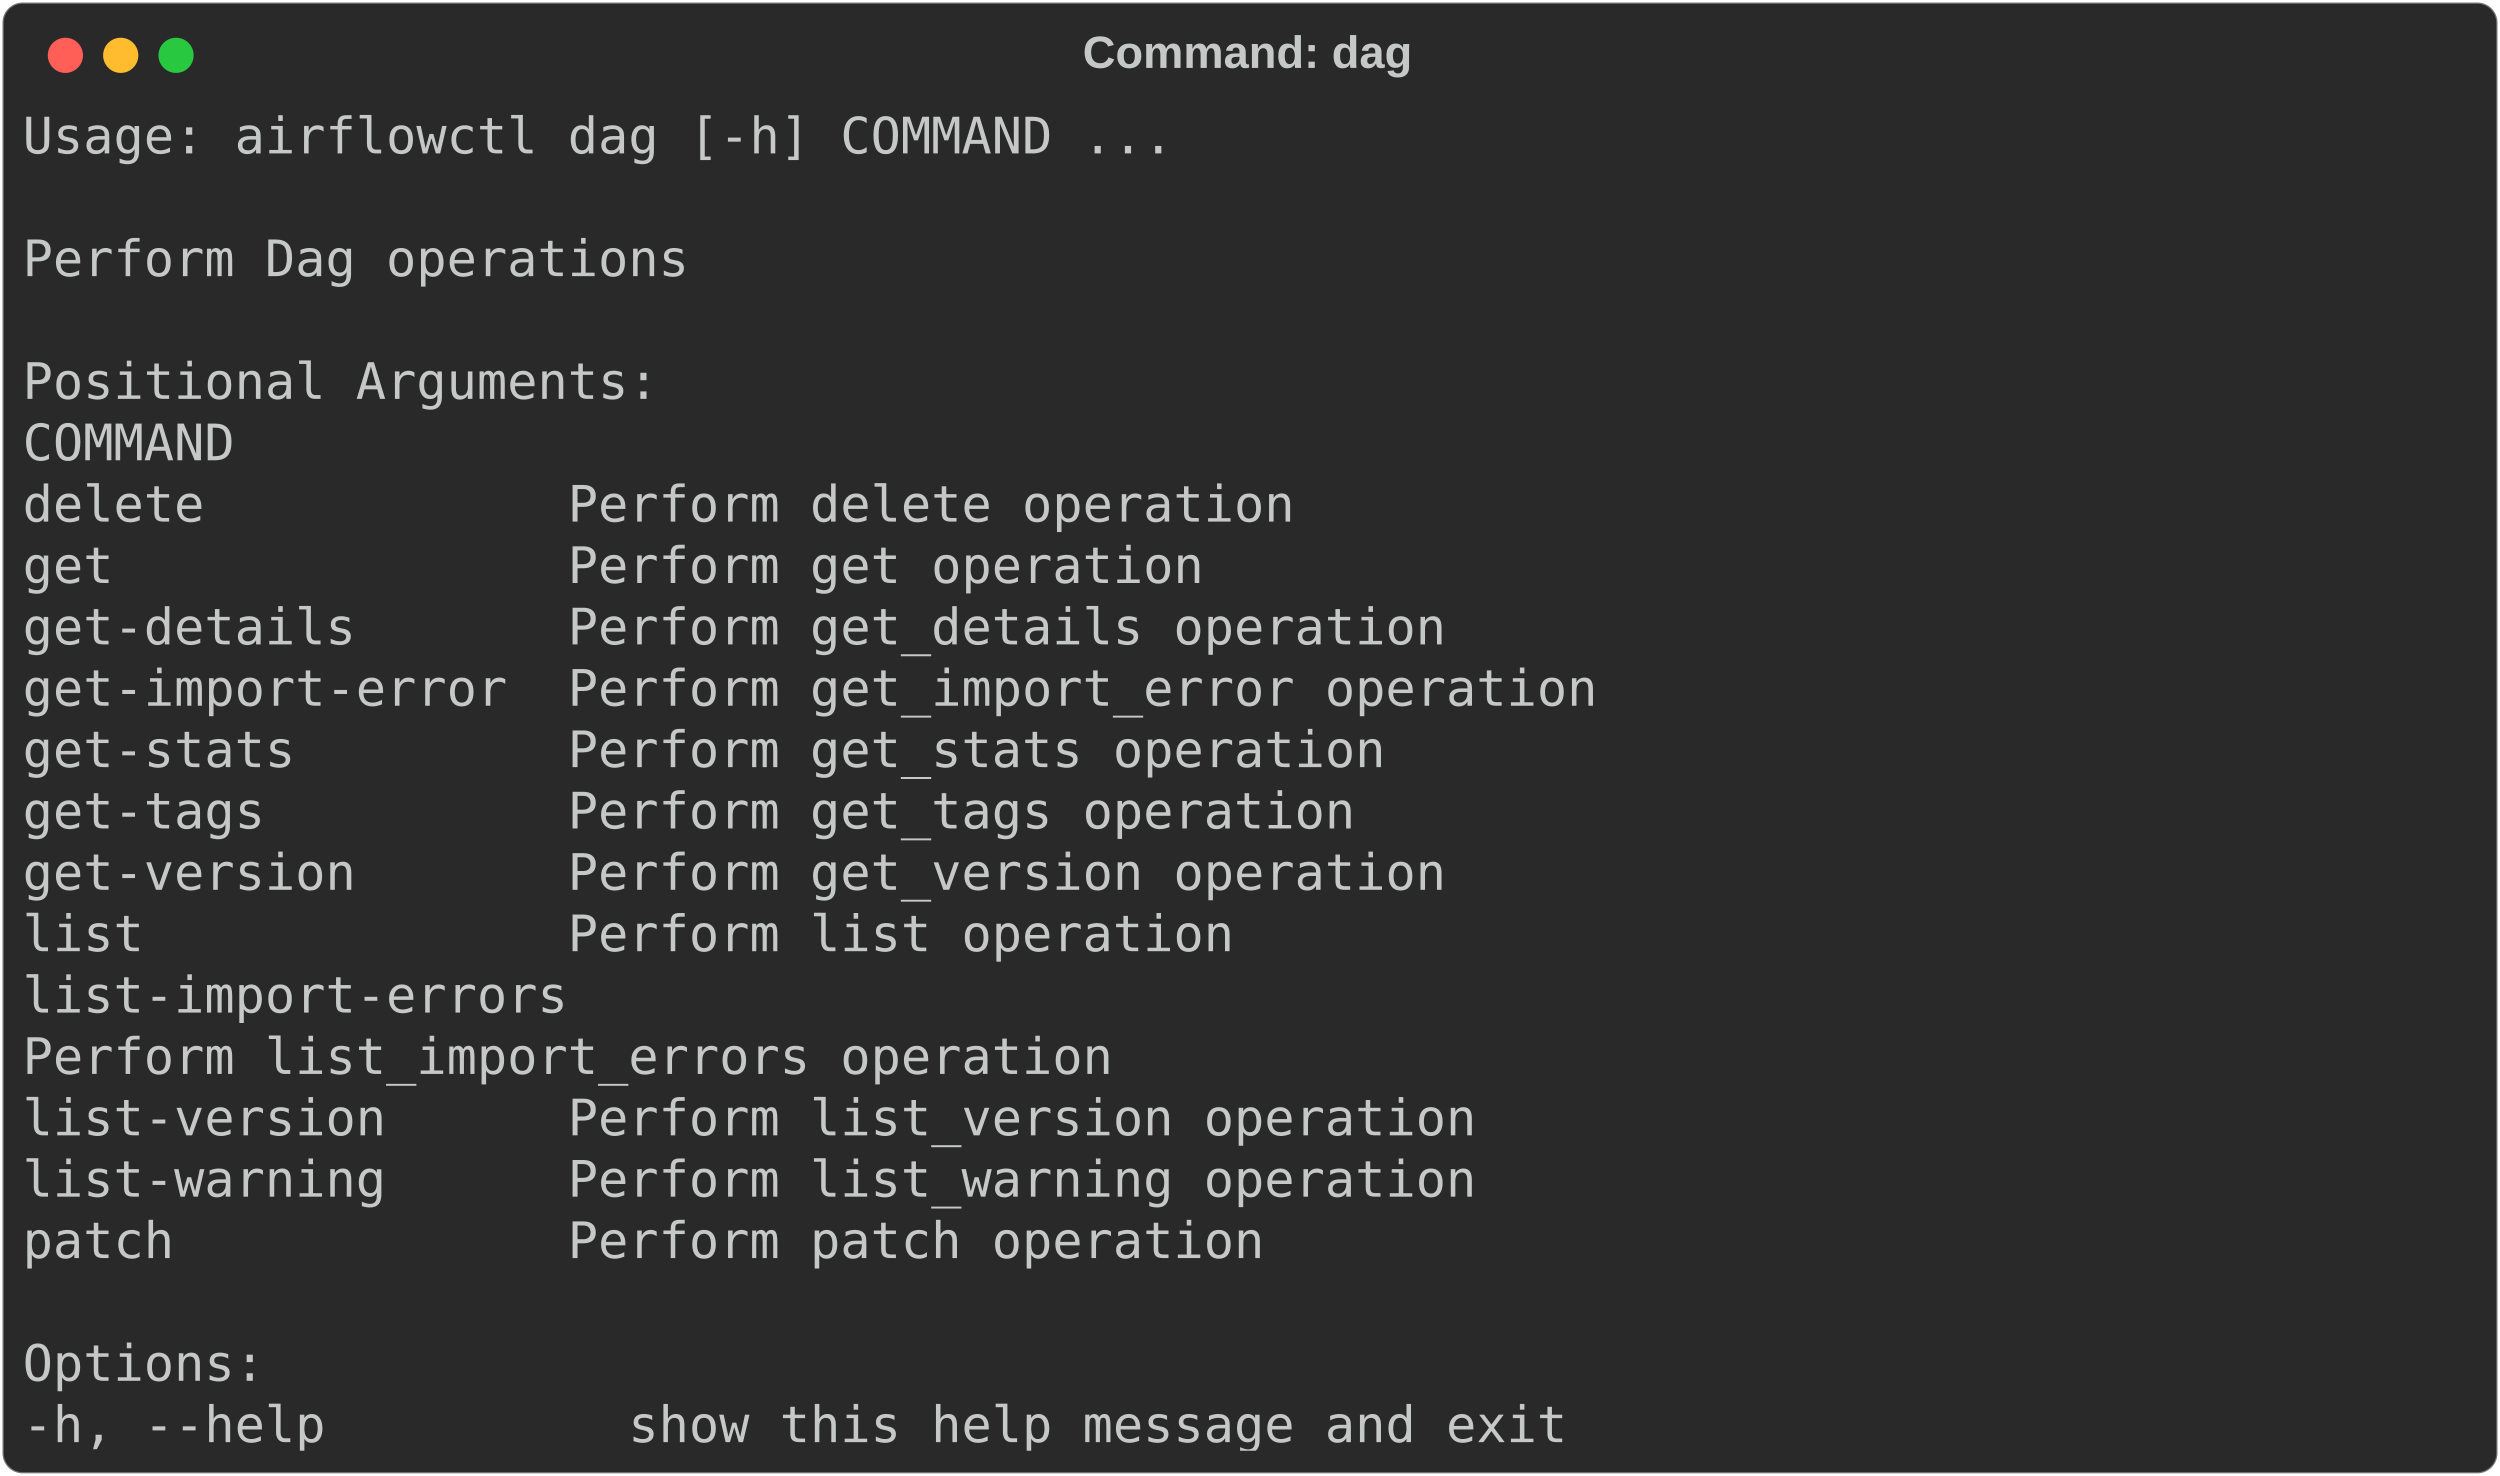
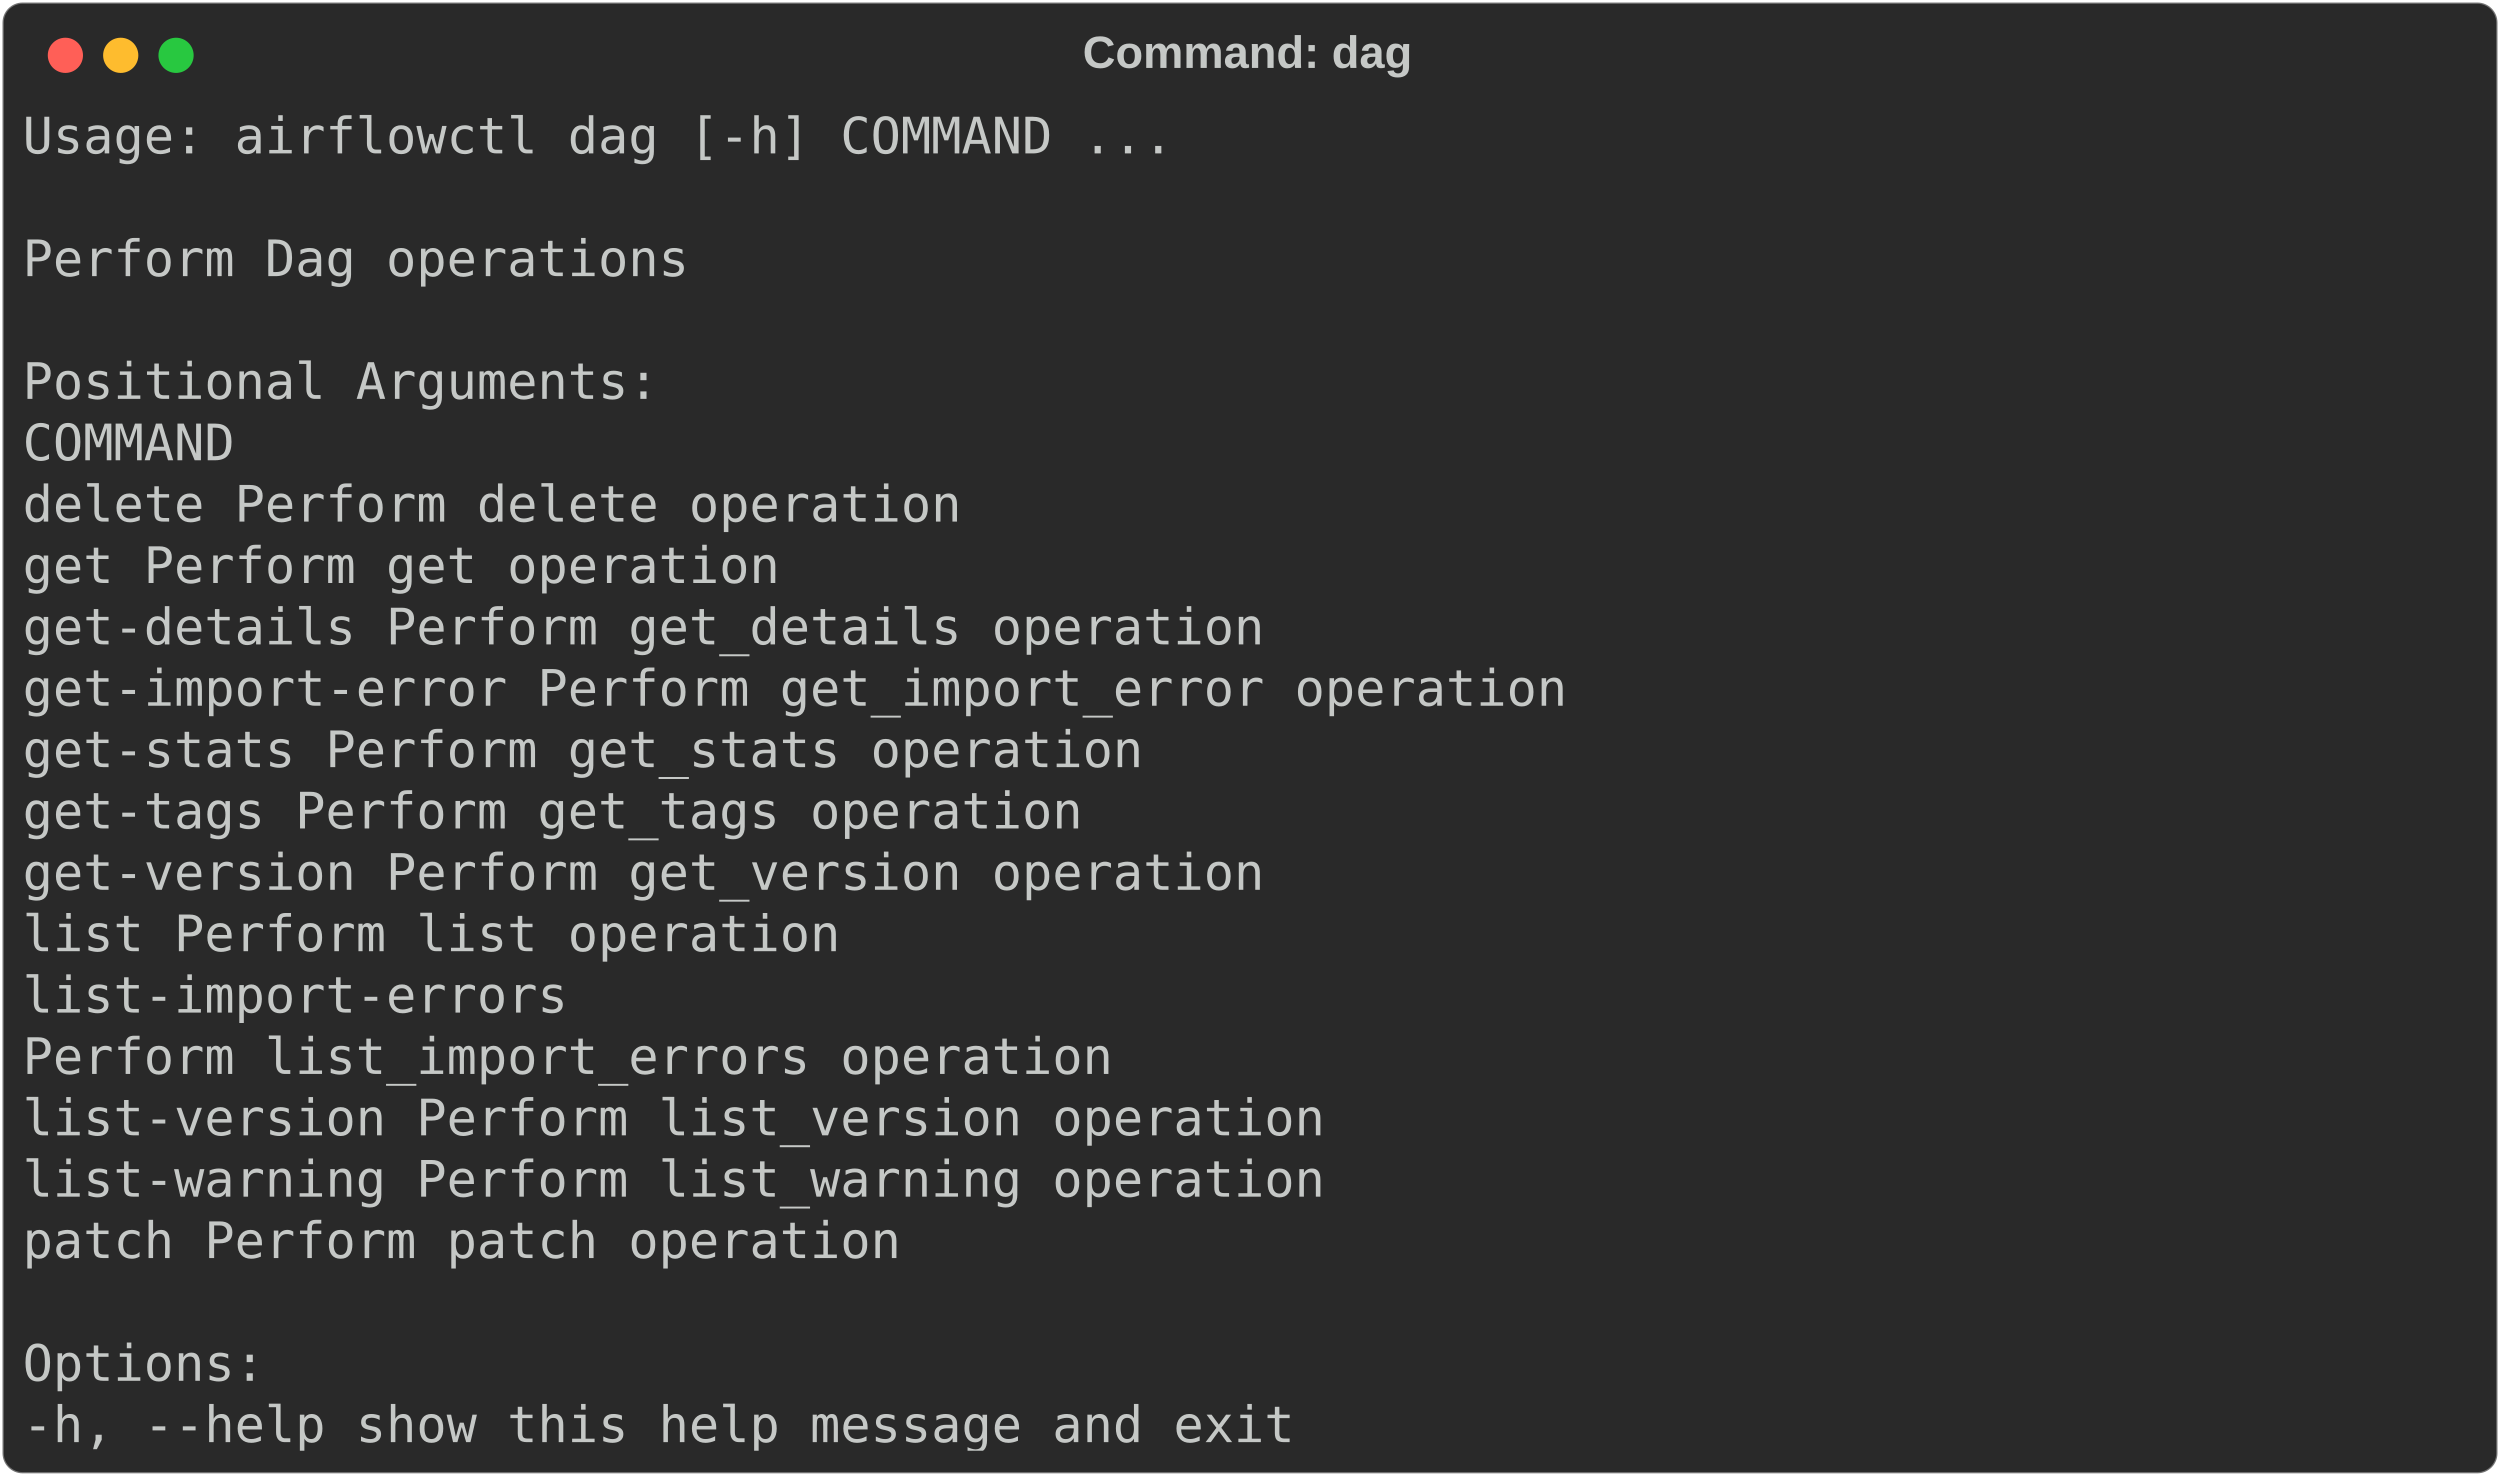
<svg xmlns="http://www.w3.org/2000/svg" class="rich-terminal" viewBox="0 0 994 586.8">
-   <style>
- 
-     @font-face {
-         font-family: "Fira Code";
-         src: local("FiraCode-Regular"),
-                 url("https://cdnjs.cloudflare.com/ajax/libs/firacode/6.2.0/woff2/FiraCode-Regular.woff2") format("woff2"),
-                 url("https://cdnjs.cloudflare.com/ajax/libs/firacode/6.2.0/woff/FiraCode-Regular.woff") format("woff");
-         font-style: normal;
-         font-weight: 400;
-     }
-     @font-face {
-         font-family: "Fira Code";
-         src: local("FiraCode-Bold"),
-                 url("https://cdnjs.cloudflare.com/ajax/libs/firacode/6.2.0/woff2/FiraCode-Bold.woff2") format("woff2"),
-                 url("https://cdnjs.cloudflare.com/ajax/libs/firacode/6.2.0/woff/FiraCode-Bold.woff") format("woff");
-         font-style: bold;
-         font-weight: 700;
-     }
- 
-     .terminal-3457588297-matrix {
-         font-family: Fira Code, monospace;
-         font-size: 20px;
-         line-height: 24.4px;
-         font-variant-east-asian: full-width;
-     }
- 
-     .terminal-3457588297-title {
-         font-size: 18px;
-         font-weight: bold;
-         font-family: arial;
-     }
- 
-     .terminal-3457588297-r1 { fill: #c5c8c6 }
-     </style>
+   <style>@font-face{font-family:"Fira Code";src:local("FiraCode-Regular"),url(https://cdnjs.cloudflare.com/ajax/libs/firacode/6.2.0/woff2/FiraCode-Regular.woff2) format("woff2"),url(https://cdnjs.cloudflare.com/ajax/libs/firacode/6.2.0/woff/FiraCode-Regular.woff) format("woff");font-style:normal;font-weight:400}@font-face{font-family:"Fira Code";src:local("FiraCode-Bold"),url(https://cdnjs.cloudflare.com/ajax/libs/firacode/6.2.0/woff2/FiraCode-Bold.woff2) format("woff2"),url(https://cdnjs.cloudflare.com/ajax/libs/firacode/6.2.0/woff/FiraCode-Bold.woff) format("woff");font-style:bold;font-weight:700}.terminal-3457588297-matrix{font-family:Fira Code,monospace;font-size:20px;line-height:24.4px;font-variant-east-asian:full-width}.terminal-3457588297-title{font-size:18px;font-weight:700;font-family:arial}.terminal-3457588297-r1{fill:#c5c8c6}</style>
  <defs>
    <clipPath id="terminal-3457588297-clip-terminal">
-       <rect x="0" y="0" width="975.0" height="535.8" />
+       <rect width="975" height="535.8" x="0" y="0" />
    </clipPath>
    <clipPath id="terminal-3457588297-line-0">
-       <rect x="0" y="1.5" width="976" height="24.65" />
+       <rect width="976" height="24.65" x="0" y="1.5" />
    </clipPath>
    <clipPath id="terminal-3457588297-line-1">
-       <rect x="0" y="25.9" width="976" height="24.65" />
+       <rect width="976" height="24.65" x="0" y="25.9" />
    </clipPath>
    <clipPath id="terminal-3457588297-line-2">
-       <rect x="0" y="50.3" width="976" height="24.65" />
+       <rect width="976" height="24.65" x="0" y="50.3" />
    </clipPath>
    <clipPath id="terminal-3457588297-line-3">
-       <rect x="0" y="74.7" width="976" height="24.65" />
+       <rect width="976" height="24.65" x="0" y="74.7" />
    </clipPath>
    <clipPath id="terminal-3457588297-line-4">
-       <rect x="0" y="99.1" width="976" height="24.65" />
+       <rect width="976" height="24.65" x="0" y="99.1" />
    </clipPath>
    <clipPath id="terminal-3457588297-line-5">
-       <rect x="0" y="123.5" width="976" height="24.65" />
+       <rect width="976" height="24.65" x="0" y="123.5" />
    </clipPath>
    <clipPath id="terminal-3457588297-line-6">
-       <rect x="0" y="147.9" width="976" height="24.65" />
+       <rect width="976" height="24.65" x="0" y="147.9" />
    </clipPath>
    <clipPath id="terminal-3457588297-line-7">
-       <rect x="0" y="172.3" width="976" height="24.65" />
+       <rect width="976" height="24.65" x="0" y="172.3" />
    </clipPath>
    <clipPath id="terminal-3457588297-line-8">
-       <rect x="0" y="196.7" width="976" height="24.65" />
+       <rect width="976" height="24.65" x="0" y="196.7" />
    </clipPath>
    <clipPath id="terminal-3457588297-line-9">
-       <rect x="0" y="221.1" width="976" height="24.65" />
+       <rect width="976" height="24.65" x="0" y="221.1" />
    </clipPath>
    <clipPath id="terminal-3457588297-line-10">
-       <rect x="0" y="245.5" width="976" height="24.65" />
+       <rect width="976" height="24.65" x="0" y="245.5" />
    </clipPath>
    <clipPath id="terminal-3457588297-line-11">
-       <rect x="0" y="269.9" width="976" height="24.65" />
+       <rect width="976" height="24.65" x="0" y="269.9" />
    </clipPath>
    <clipPath id="terminal-3457588297-line-12">
-       <rect x="0" y="294.3" width="976" height="24.65" />
+       <rect width="976" height="24.65" x="0" y="294.3" />
    </clipPath>
    <clipPath id="terminal-3457588297-line-13">
-       <rect x="0" y="318.7" width="976" height="24.65" />
+       <rect width="976" height="24.65" x="0" y="318.7" />
    </clipPath>
    <clipPath id="terminal-3457588297-line-14">
-       <rect x="0" y="343.1" width="976" height="24.65" />
+       <rect width="976" height="24.65" x="0" y="343.1" />
    </clipPath>
    <clipPath id="terminal-3457588297-line-15">
-       <rect x="0" y="367.5" width="976" height="24.65" />
+       <rect width="976" height="24.65" x="0" y="367.5" />
    </clipPath>
    <clipPath id="terminal-3457588297-line-16">
-       <rect x="0" y="391.9" width="976" height="24.65" />
+       <rect width="976" height="24.65" x="0" y="391.9" />
    </clipPath>
    <clipPath id="terminal-3457588297-line-17">
-       <rect x="0" y="416.3" width="976" height="24.65" />
+       <rect width="976" height="24.65" x="0" y="416.3" />
    </clipPath>
    <clipPath id="terminal-3457588297-line-18">
-       <rect x="0" y="440.7" width="976" height="24.65" />
+       <rect width="976" height="24.65" x="0" y="440.7" />
    </clipPath>
    <clipPath id="terminal-3457588297-line-19">
-       <rect x="0" y="465.1" width="976" height="24.65" />
+       <rect width="976" height="24.65" x="0" y="465.1" />
    </clipPath>
    <clipPath id="terminal-3457588297-line-20">
-       <rect x="0" y="489.5" width="976" height="24.65" />
+       <rect width="976" height="24.65" x="0" y="489.5" />
    </clipPath>
  </defs>
-   <rect fill="#292929" stroke="rgba(255,255,255,0.35)" stroke-width="1" x="1" y="1" width="992" height="584.8" rx="8" />
-   <text class="terminal-3457588297-title" fill="#c5c8c6" text-anchor="middle" x="496" y="27">Command: dag</text>
+   <rect width="992" height="584.8" x="1" y="1" fill="#292929" stroke="rgba(255,255,255,0.35)" stroke-width="1" rx="8" />
+   <text x="496" y="27" fill="#c5c8c6" class="terminal-3457588297-title" text-anchor="middle">Command: dag</text>
  <g transform="translate(26,22)">
    <circle cx="0" cy="0" r="7" fill="#ff5f57" />
    <circle cx="22" cy="0" r="7" fill="#febc2e" />
    <circle cx="44" cy="0" r="7" fill="#28c840" />
  </g>
-   <g transform="translate(9, 41)" clip-path="url(#terminal-3457588297-clip-terminal)">
+   <g clip-path="url(#terminal-3457588297-clip-terminal)" transform="translate(9, 41)">
    <g class="terminal-3457588297-matrix">
-       <text class="terminal-3457588297-r1" x="0" y="20" textLength="463.6" clip-path="url(#terminal-3457588297-line-0)">Usage: airflowctl dag [-h] COMMAND ...</text>
-       <text class="terminal-3457588297-r1" x="976" y="20" textLength="12.2" clip-path="url(#terminal-3457588297-line-0)">
- </text>
-       <text class="terminal-3457588297-r1" x="976" y="44.4" textLength="12.2" clip-path="url(#terminal-3457588297-line-1)">
- </text>
-       <text class="terminal-3457588297-r1" x="0" y="68.8" textLength="268.4" clip-path="url(#terminal-3457588297-line-2)">Perform Dag operations</text>
-       <text class="terminal-3457588297-r1" x="976" y="68.8" textLength="12.2" clip-path="url(#terminal-3457588297-line-2)">
- </text>
-       <text class="terminal-3457588297-r1" x="976" y="93.2" textLength="12.2" clip-path="url(#terminal-3457588297-line-3)">
- </text>
-       <text class="terminal-3457588297-r1" x="0" y="117.6" textLength="256.2" clip-path="url(#terminal-3457588297-line-4)">Positional Arguments:</text>
-       <text class="terminal-3457588297-r1" x="976" y="117.6" textLength="12.2" clip-path="url(#terminal-3457588297-line-4)">
- </text>
-       <text class="terminal-3457588297-r1" x="0" y="142" textLength="109.8" clip-path="url(#terminal-3457588297-line-5)">  COMMAND</text>
-       <text class="terminal-3457588297-r1" x="976" y="142" textLength="12.2" clip-path="url(#terminal-3457588297-line-5)">
- </text>
-       <text class="terminal-3457588297-r1" x="0" y="166.4" textLength="561.2" clip-path="url(#terminal-3457588297-line-6)">    delete            Perform delete operation</text>
-       <text class="terminal-3457588297-r1" x="976" y="166.4" textLength="12.2" clip-path="url(#terminal-3457588297-line-6)">
- </text>
-       <text class="terminal-3457588297-r1" x="0" y="190.8" textLength="524.6" clip-path="url(#terminal-3457588297-line-7)">    get               Perform get operation</text>
-       <text class="terminal-3457588297-r1" x="976" y="190.8" textLength="12.2" clip-path="url(#terminal-3457588297-line-7)">
- </text>
-       <text class="terminal-3457588297-r1" x="0" y="215.2" textLength="622.2" clip-path="url(#terminal-3457588297-line-8)">    get-details       Perform get_details operation</text>
-       <text class="terminal-3457588297-r1" x="976" y="215.2" textLength="12.2" clip-path="url(#terminal-3457588297-line-8)">
- </text>
-       <text class="terminal-3457588297-r1" x="0" y="239.6" textLength="683.2" clip-path="url(#terminal-3457588297-line-9)">    get-import-error  Perform get_import_error operation</text>
-       <text class="terminal-3457588297-r1" x="976" y="239.6" textLength="12.2" clip-path="url(#terminal-3457588297-line-9)">
- </text>
-       <text class="terminal-3457588297-r1" x="0" y="264" textLength="597.8" clip-path="url(#terminal-3457588297-line-10)">    get-stats         Perform get_stats operation</text>
-       <text class="terminal-3457588297-r1" x="976" y="264" textLength="12.2" clip-path="url(#terminal-3457588297-line-10)">
- </text>
-       <text class="terminal-3457588297-r1" x="0" y="288.4" textLength="585.6" clip-path="url(#terminal-3457588297-line-11)">    get-tags          Perform get_tags operation</text>
-       <text class="terminal-3457588297-r1" x="976" y="288.4" textLength="12.2" clip-path="url(#terminal-3457588297-line-11)">
- </text>
-       <text class="terminal-3457588297-r1" x="0" y="312.8" textLength="622.2" clip-path="url(#terminal-3457588297-line-12)">    get-version       Perform get_version operation</text>
-       <text class="terminal-3457588297-r1" x="976" y="312.8" textLength="12.2" clip-path="url(#terminal-3457588297-line-12)">
- </text>
-       <text class="terminal-3457588297-r1" x="0" y="337.2" textLength="536.8" clip-path="url(#terminal-3457588297-line-13)">    list              Perform list operation</text>
-       <text class="terminal-3457588297-r1" x="976" y="337.2" textLength="12.2" clip-path="url(#terminal-3457588297-line-13)">
- </text>
-       <text class="terminal-3457588297-r1" x="0" y="361.6" textLength="268.4" clip-path="url(#terminal-3457588297-line-14)">    list-import-errors</text>
-       <text class="terminal-3457588297-r1" x="976" y="361.6" textLength="12.2" clip-path="url(#terminal-3457588297-line-14)">
- </text>
-       <text class="terminal-3457588297-r1" x="0" y="386" textLength="707.6" clip-path="url(#terminal-3457588297-line-15)">                      Perform list_import_errors operation</text>
-       <text class="terminal-3457588297-r1" x="976" y="386" textLength="12.2" clip-path="url(#terminal-3457588297-line-15)">
- </text>
-       <text class="terminal-3457588297-r1" x="0" y="410.4" textLength="634.4" clip-path="url(#terminal-3457588297-line-16)">    list-version      Perform list_version operation</text>
-       <text class="terminal-3457588297-r1" x="976" y="410.4" textLength="12.2" clip-path="url(#terminal-3457588297-line-16)">
- </text>
-       <text class="terminal-3457588297-r1" x="0" y="434.8" textLength="634.4" clip-path="url(#terminal-3457588297-line-17)">    list-warning      Perform list_warning operation</text>
-       <text class="terminal-3457588297-r1" x="976" y="434.8" textLength="12.2" clip-path="url(#terminal-3457588297-line-17)">
- </text>
-       <text class="terminal-3457588297-r1" x="0" y="459.2" textLength="549" clip-path="url(#terminal-3457588297-line-18)">    patch             Perform patch operation</text>
-       <text class="terminal-3457588297-r1" x="976" y="459.2" textLength="12.2" clip-path="url(#terminal-3457588297-line-18)">
- </text>
-       <text class="terminal-3457588297-r1" x="976" y="483.6" textLength="12.2" clip-path="url(#terminal-3457588297-line-19)">
- </text>
-       <text class="terminal-3457588297-r1" x="0" y="508" textLength="97.6" clip-path="url(#terminal-3457588297-line-20)">Options:</text>
-       <text class="terminal-3457588297-r1" x="976" y="508" textLength="12.2" clip-path="url(#terminal-3457588297-line-20)">
- </text>
-       <text class="terminal-3457588297-r1" x="0" y="532.4" textLength="646.6" clip-path="url(#terminal-3457588297-line-21)">  -h, --help          show this help message and exit</text>
-       <text class="terminal-3457588297-r1" x="976" y="532.4" textLength="12.2" clip-path="url(#terminal-3457588297-line-21)">
- </text>
+       <text x="0" y="20" class="terminal-3457588297-r1" clip-path="url(#terminal-3457588297-line-0)" textLength="463.6">Usage: airflowctl dag [-h] COMMAND ...</text>
+       <text x="0" y="68.8" class="terminal-3457588297-r1" clip-path="url(#terminal-3457588297-line-2)" textLength="268.4">Perform Dag operations</text>
+       <text x="0" y="117.6" class="terminal-3457588297-r1" clip-path="url(#terminal-3457588297-line-4)" textLength="256.2">Positional Arguments:</text>
+       <text x="0" y="142" class="terminal-3457588297-r1" clip-path="url(#terminal-3457588297-line-5)" textLength="109.8">COMMAND</text>
+       <text x="0" y="166.4" class="terminal-3457588297-r1" clip-path="url(#terminal-3457588297-line-6)" textLength="561.2">delete Perform delete operation</text>
+       <text x="0" y="190.8" class="terminal-3457588297-r1" clip-path="url(#terminal-3457588297-line-7)" textLength="524.6">get Perform get operation</text>
+       <text x="0" y="215.2" class="terminal-3457588297-r1" clip-path="url(#terminal-3457588297-line-8)" textLength="622.2">get-details Perform get_details operation</text>
+       <text x="0" y="239.6" class="terminal-3457588297-r1" clip-path="url(#terminal-3457588297-line-9)" textLength="683.2">get-import-error Perform get_import_error operation</text>
+       <text x="0" y="264" class="terminal-3457588297-r1" clip-path="url(#terminal-3457588297-line-10)" textLength="597.8">get-stats Perform get_stats operation</text>
+       <text x="0" y="288.4" class="terminal-3457588297-r1" clip-path="url(#terminal-3457588297-line-11)" textLength="585.6">get-tags Perform get_tags operation</text>
+       <text x="0" y="312.8" class="terminal-3457588297-r1" clip-path="url(#terminal-3457588297-line-12)" textLength="622.2">get-version Perform get_version operation</text>
+       <text x="0" y="337.2" class="terminal-3457588297-r1" clip-path="url(#terminal-3457588297-line-13)" textLength="536.8">list Perform list operation</text>
+       <text x="0" y="361.6" class="terminal-3457588297-r1" clip-path="url(#terminal-3457588297-line-14)" textLength="268.4">list-import-errors</text>
+       <text x="0" y="386" class="terminal-3457588297-r1" clip-path="url(#terminal-3457588297-line-15)" textLength="707.6">Perform list_import_errors operation</text>
+       <text x="0" y="410.4" class="terminal-3457588297-r1" clip-path="url(#terminal-3457588297-line-16)" textLength="634.4">list-version Perform list_version operation</text>
+       <text x="0" y="434.8" class="terminal-3457588297-r1" clip-path="url(#terminal-3457588297-line-17)" textLength="634.4">list-warning Perform list_warning operation</text>
+       <text x="0" y="459.2" class="terminal-3457588297-r1" clip-path="url(#terminal-3457588297-line-18)" textLength="549">patch Perform patch operation</text>
+       <text x="0" y="508" class="terminal-3457588297-r1" clip-path="url(#terminal-3457588297-line-20)" textLength="97.6">Options:</text>
+       <text x="0" y="532.4" class="terminal-3457588297-r1" clip-path="url(#terminal-3457588297-line-21)" textLength="646.6">-h, --help show this help message and exit</text>
    </g>
  </g>
</svg>
